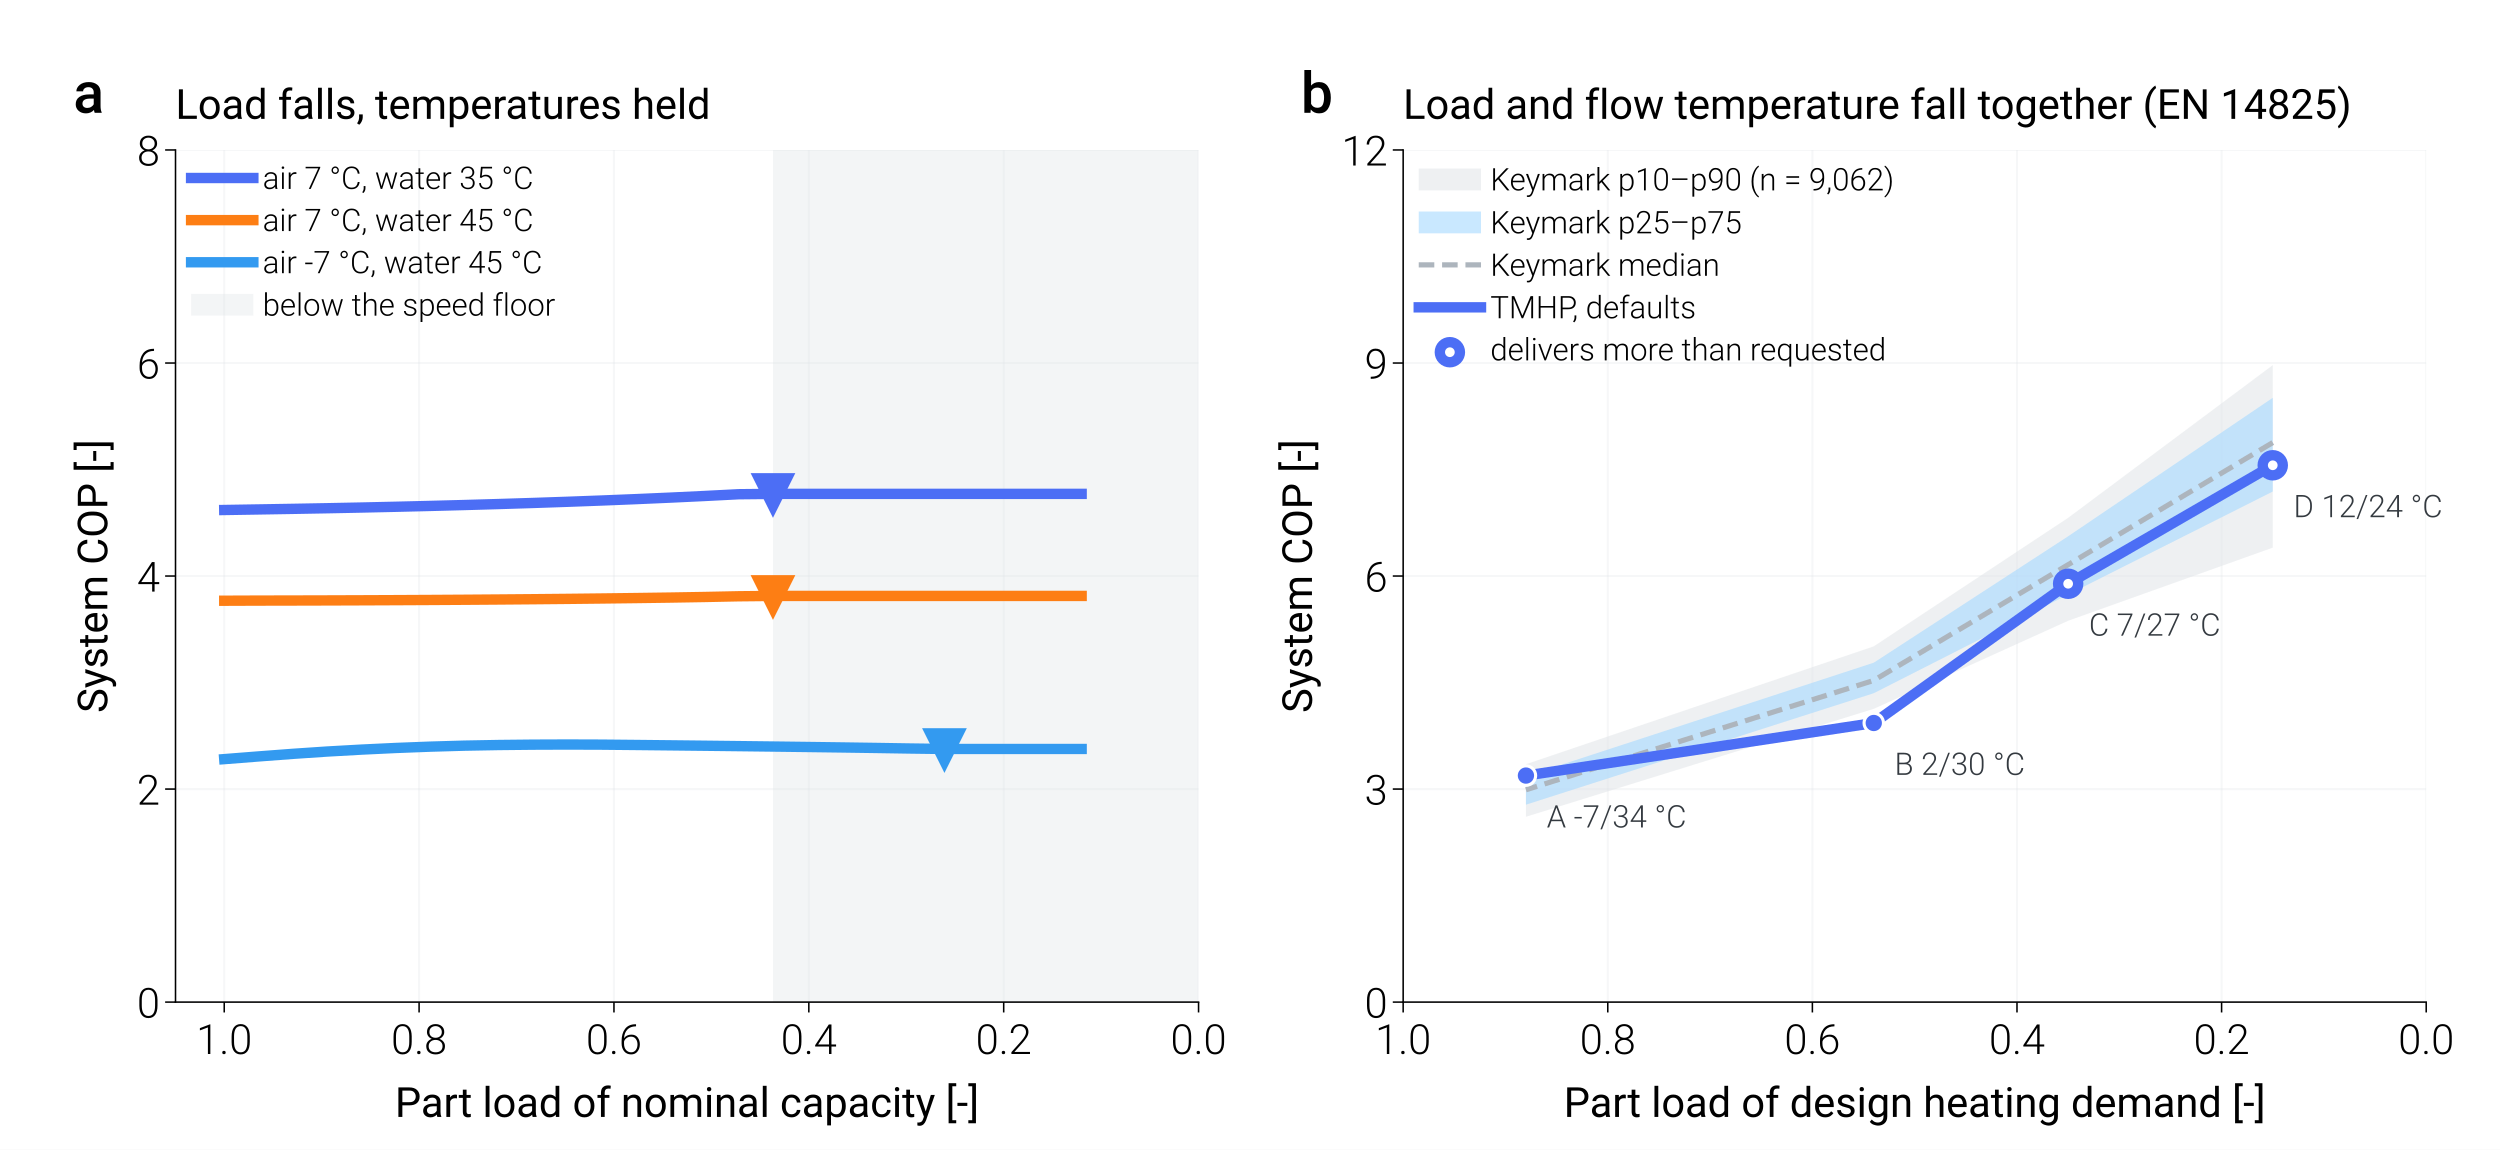
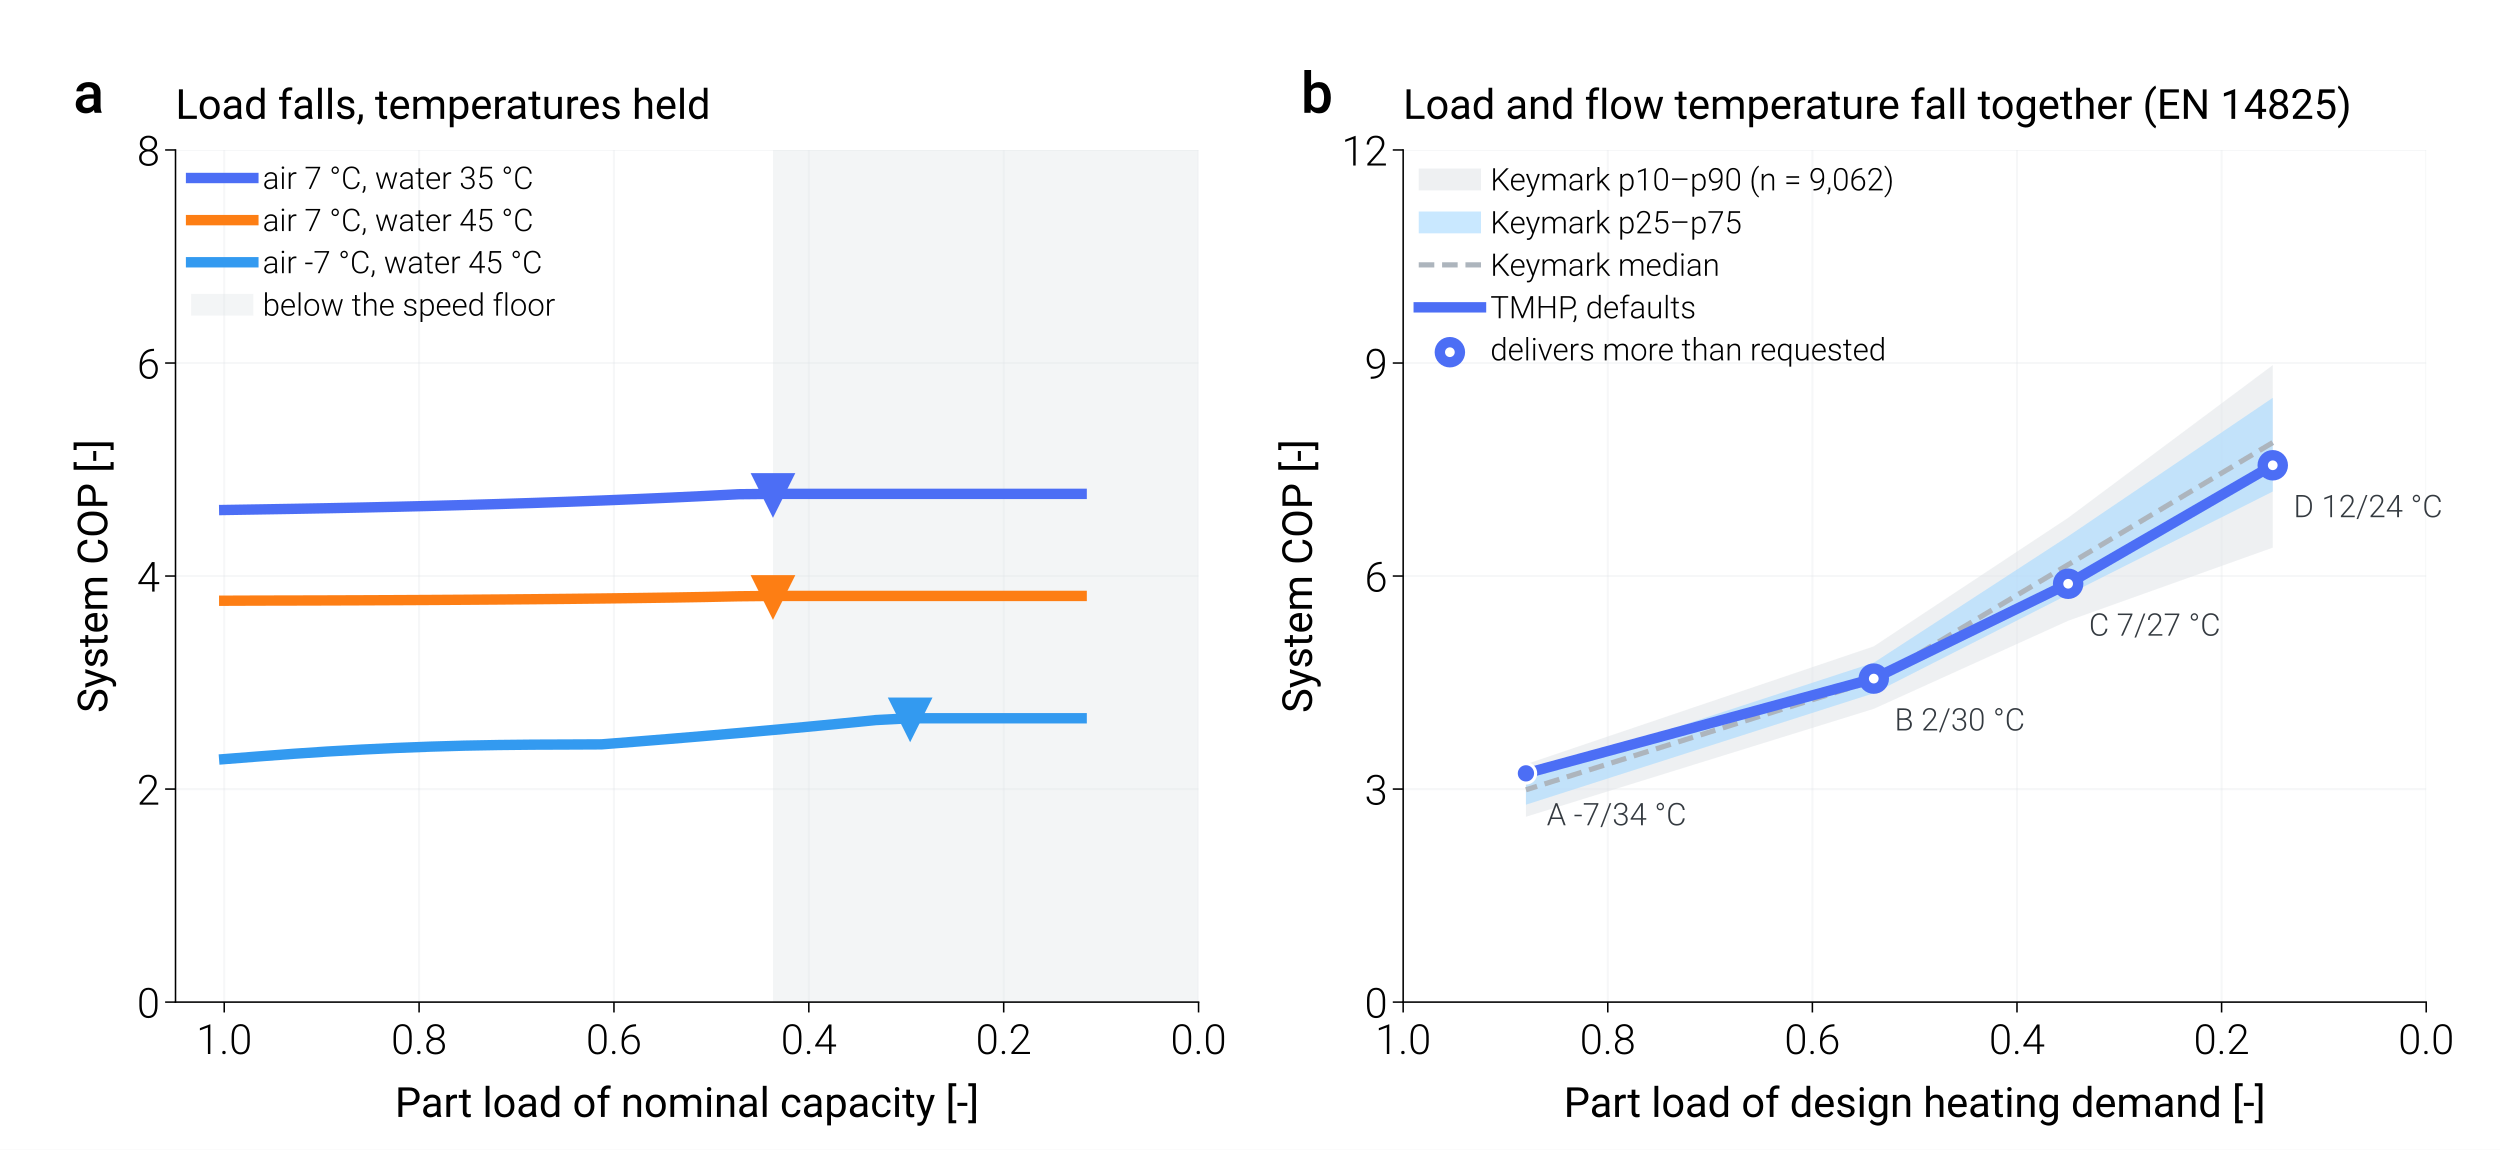
<svg xmlns="http://www.w3.org/2000/svg" xmlns:xlink="http://www.w3.org/1999/xlink" width="481.68pt" height="221.52pt" viewBox="0 0 481.68 221.52" version="1.1">
  <defs>
    <style type="text/css">*{stroke-linejoin: round; stroke-linecap: butt}</style>
  </defs>
  <g id="figure_1">
    <g id="patch_1">
      <path d="M 0 221.52  L 481.68 221.52  L 481.68 0  L 0 0  z " style="fill: #ffffff" />
    </g>
    <g id="axes_1">
      <g id="patch_2">
        <path d="M 33.816 193.077  L 230.928 193.077  L 230.928 28.897  L 33.816 28.897  z " style="fill: #ffffff" />
      </g>
      <g id="matplotlib.axis_1">
        <g id="xtick_1">
          <g id="line2d_1">
            <path d="M 230.928 193.077  L 230.928 28.897  " clip-path="url(#p6efd6287a5)" style="fill: none; stroke: #dee2e6; stroke-opacity: 0.25; stroke-width: 0.4; stroke-linecap: square" />
          </g>
          <g id="line2d_2">
            <defs>
              <path id="m4b486a58f8" d="M 0 0  L 0 2  " style="stroke: #000000; stroke-width: 0.3" />
            </defs>
            <g>
              <use xlink:href="#m4b486a58f8" x="230.928" y="193.077" style="stroke: #000000; stroke-width: 0.3" />
            </g>
          </g>
          <g id="text_1">
            <text style="font-weight: 300; font-size: 8px; font-family: 'Roboto', 'Lato', 'Inter', 'Open Sans', 'Arial', 'Helvetica', 'Paperlogy', 'Noto Sans CJK KR', 'Pretendard', 'Gothic A1', 'Freesentation', 'AppleGothic', 'Malgun Gothic', sans-serif; text-anchor: middle" x="230.928" y="203.077" transform="rotate(-0 230.9278 203.0771)">0.0</text>
          </g>
        </g>
        <g id="xtick_2">
          <g id="line2d_3">
            <path d="M 193.383 193.077  L 193.383 28.897  " clip-path="url(#p6efd6287a5)" style="fill: none; stroke: #dee2e6; stroke-opacity: 0.25; stroke-width: 0.4; stroke-linecap: square" />
          </g>
          <g id="line2d_4">
            <g>
              <use xlink:href="#m4b486a58f8" x="193.383" y="193.077" style="stroke: #000000; stroke-width: 0.3" />
            </g>
          </g>
          <g id="text_2">
            <text style="font-weight: 300; font-size: 8px; font-family: 'Roboto', 'Lato', 'Inter', 'Open Sans', 'Arial', 'Helvetica', 'Paperlogy', 'Noto Sans CJK KR', 'Pretendard', 'Gothic A1', 'Freesentation', 'AppleGothic', 'Malgun Gothic', sans-serif; text-anchor: middle" x="193.383" y="203.077" transform="rotate(-0 193.3828 203.0771)">0.2</text>
          </g>
        </g>
        <g id="xtick_3">
          <g id="line2d_5">
            <path d="M 155.838 193.077  L 155.838 28.897  " clip-path="url(#p6efd6287a5)" style="fill: none; stroke: #dee2e6; stroke-opacity: 0.25; stroke-width: 0.4; stroke-linecap: square" />
          </g>
          <g id="line2d_6">
            <g>
              <use xlink:href="#m4b486a58f8" x="155.838" y="193.077" style="stroke: #000000; stroke-width: 0.3" />
            </g>
          </g>
          <g id="text_3">
            <text style="font-weight: 300; font-size: 8px; font-family: 'Roboto', 'Lato', 'Inter', 'Open Sans', 'Arial', 'Helvetica', 'Paperlogy', 'Noto Sans CJK KR', 'Pretendard', 'Gothic A1', 'Freesentation', 'AppleGothic', 'Malgun Gothic', sans-serif; text-anchor: middle" x="155.838" y="203.077" transform="rotate(-0 155.8377 203.0771)">0.4</text>
          </g>
        </g>
        <g id="xtick_4">
          <g id="line2d_7">
            <path d="M 118.293 193.077  L 118.293 28.897  " clip-path="url(#p6efd6287a5)" style="fill: none; stroke: #dee2e6; stroke-opacity: 0.25; stroke-width: 0.4; stroke-linecap: square" />
          </g>
          <g id="line2d_8">
            <g>
              <use xlink:href="#m4b486a58f8" x="118.293" y="193.077" style="stroke: #000000; stroke-width: 0.3" />
            </g>
          </g>
          <g id="text_4">
            <text style="font-weight: 300; font-size: 8px; font-family: 'Roboto', 'Lato', 'Inter', 'Open Sans', 'Arial', 'Helvetica', 'Paperlogy', 'Noto Sans CJK KR', 'Pretendard', 'Gothic A1', 'Freesentation', 'AppleGothic', 'Malgun Gothic', sans-serif; text-anchor: middle" x="118.293" y="203.077" transform="rotate(-0 118.2926 203.0771)">0.6</text>
          </g>
        </g>
        <g id="xtick_5">
          <g id="line2d_9">
            <path d="M 80.747 193.077  L 80.747 28.897  " clip-path="url(#p6efd6287a5)" style="fill: none; stroke: #dee2e6; stroke-opacity: 0.25; stroke-width: 0.4; stroke-linecap: square" />
          </g>
          <g id="line2d_10">
            <g>
              <use xlink:href="#m4b486a58f8" x="80.747" y="193.077" style="stroke: #000000; stroke-width: 0.3" />
            </g>
          </g>
          <g id="text_5">
            <text style="font-weight: 300; font-size: 8px; font-family: 'Roboto', 'Lato', 'Inter', 'Open Sans', 'Arial', 'Helvetica', 'Paperlogy', 'Noto Sans CJK KR', 'Pretendard', 'Gothic A1', 'Freesentation', 'AppleGothic', 'Malgun Gothic', sans-serif; text-anchor: middle" x="80.747" y="203.077" transform="rotate(-0 80.74747 203.0771)">0.8</text>
          </g>
        </g>
        <g id="xtick_6">
          <g id="line2d_11">
            <path d="M 43.202 193.077  L 43.202 28.897  " clip-path="url(#p6efd6287a5)" style="fill: none; stroke: #dee2e6; stroke-opacity: 0.25; stroke-width: 0.4; stroke-linecap: square" />
          </g>
          <g id="line2d_12">
            <g>
              <use xlink:href="#m4b486a58f8" x="43.202" y="193.077" style="stroke: #000000; stroke-width: 0.3" />
            </g>
          </g>
          <g id="text_6">
            <text style="font-weight: 300; font-size: 8px; font-family: 'Roboto', 'Lato', 'Inter', 'Open Sans', 'Arial', 'Helvetica', 'Paperlogy', 'Noto Sans CJK KR', 'Pretendard', 'Gothic A1', 'Freesentation', 'AppleGothic', 'Malgun Gothic', sans-serif; text-anchor: middle" x="43.202" y="203.077" transform="rotate(-0 43.20237 203.0771)">1.0</text>
          </g>
        </g>
        <g id="text_7">
          <text style="font-size: 8px; font-family: 'Roboto', 'Lato', 'Inter', 'Open Sans', 'Arial', 'Helvetica', 'Paperlogy', 'Noto Sans CJK KR', 'Pretendard', 'Gothic A1', 'Freesentation', 'AppleGothic', 'Malgun Gothic', sans-serif; text-anchor: middle" x="132.372" y="215.202" transform="rotate(-0 132.372 215.2021)">Part load of nominal capacity [-]</text>
        </g>
      </g>
      <g id="matplotlib.axis_2">
        <g id="ytick_1">
          <g id="line2d_13">
            <path d="M 33.816 193.077  L 230.928 193.077  " clip-path="url(#p6efd6287a5)" style="fill: none; stroke: #dee2e6; stroke-opacity: 0.25; stroke-width: 0.4; stroke-linecap: square" />
          </g>
          <g id="line2d_14">
            <defs>
              <path id="m2fd442cf18" d="M 0 0  L -2 0  " style="stroke: #000000; stroke-width: 0.3" />
            </defs>
            <g>
              <use xlink:href="#m2fd442cf18" x="33.816" y="193.077" style="stroke: #000000; stroke-width: 0.3" />
            </g>
          </g>
          <g id="text_8">
            <text style="font-weight: 300; font-size: 8px; font-family: 'Roboto', 'Lato', 'Inter', 'Open Sans', 'Arial', 'Helvetica', 'Paperlogy', 'Noto Sans CJK KR', 'Pretendard', 'Gothic A1', 'Freesentation', 'AppleGothic', 'Malgun Gothic', sans-serif; text-anchor: end" x="30.816" y="196.077" transform="rotate(-0 30.8161 196.0771)">0</text>
          </g>
        </g>
        <g id="ytick_2">
          <g id="line2d_15">
            <path d="M 33.816 152.032  L 230.928 152.032  " clip-path="url(#p6efd6287a5)" style="fill: none; stroke: #dee2e6; stroke-opacity: 0.25; stroke-width: 0.4; stroke-linecap: square" />
          </g>
          <g id="line2d_16">
            <g>
              <use xlink:href="#m2fd442cf18" x="33.816" y="152.032" style="stroke: #000000; stroke-width: 0.3" />
            </g>
          </g>
          <g id="text_9">
            <text style="font-weight: 300; font-size: 8px; font-family: 'Roboto', 'Lato', 'Inter', 'Open Sans', 'Arial', 'Helvetica', 'Paperlogy', 'Noto Sans CJK KR', 'Pretendard', 'Gothic A1', 'Freesentation', 'AppleGothic', 'Malgun Gothic', sans-serif; text-anchor: end" x="30.816" y="155.032" transform="rotate(-0 30.8161 155.032)">2</text>
          </g>
        </g>
        <g id="ytick_3">
          <g id="line2d_17">
            <path d="M 33.816 110.987  L 230.928 110.987  " clip-path="url(#p6efd6287a5)" style="fill: none; stroke: #dee2e6; stroke-opacity: 0.25; stroke-width: 0.4; stroke-linecap: square" />
          </g>
          <g id="line2d_18">
            <g>
              <use xlink:href="#m2fd442cf18" x="33.816" y="110.987" style="stroke: #000000; stroke-width: 0.3" />
            </g>
          </g>
          <g id="text_10">
            <text style="font-weight: 300; font-size: 8px; font-family: 'Roboto', 'Lato', 'Inter', 'Open Sans', 'Arial', 'Helvetica', 'Paperlogy', 'Noto Sans CJK KR', 'Pretendard', 'Gothic A1', 'Freesentation', 'AppleGothic', 'Malgun Gothic', sans-serif; text-anchor: end" x="30.816" y="113.987" transform="rotate(-0 30.8161 113.9869)">4</text>
          </g>
        </g>
        <g id="ytick_4">
          <g id="line2d_19">
            <path d="M 33.816 69.942  L 230.928 69.942  " clip-path="url(#p6efd6287a5)" style="fill: none; stroke: #dee2e6; stroke-opacity: 0.25; stroke-width: 0.4; stroke-linecap: square" />
          </g>
          <g id="line2d_20">
            <g>
              <use xlink:href="#m2fd442cf18" x="33.816" y="69.942" style="stroke: #000000; stroke-width: 0.3" />
            </g>
          </g>
          <g id="text_11">
            <text style="font-weight: 300; font-size: 8px; font-family: 'Roboto', 'Lato', 'Inter', 'Open Sans', 'Arial', 'Helvetica', 'Paperlogy', 'Noto Sans CJK KR', 'Pretendard', 'Gothic A1', 'Freesentation', 'AppleGothic', 'Malgun Gothic', sans-serif; text-anchor: end" x="30.816" y="72.942" transform="rotate(-0 30.8161 72.94173)">6</text>
          </g>
        </g>
        <g id="ytick_5">
          <g id="line2d_21">
            <path d="M 33.816 28.897  L 230.928 28.897  " clip-path="url(#p6efd6287a5)" style="fill: none; stroke: #dee2e6; stroke-opacity: 0.25; stroke-width: 0.4; stroke-linecap: square" />
          </g>
          <g id="line2d_22">
            <g>
              <use xlink:href="#m2fd442cf18" x="33.816" y="28.897" style="stroke: #000000; stroke-width: 0.3" />
            </g>
          </g>
          <g id="text_12">
            <text style="font-weight: 300; font-size: 8px; font-family: 'Roboto', 'Lato', 'Inter', 'Open Sans', 'Arial', 'Helvetica', 'Paperlogy', 'Noto Sans CJK KR', 'Pretendard', 'Gothic A1', 'Freesentation', 'AppleGothic', 'Malgun Gothic', sans-serif; text-anchor: end" x="30.816" y="31.897" transform="rotate(-0 30.8161 31.89661)">8</text>
          </g>
        </g>
        <g id="text_13">
          <text style="font-size: 8px; font-family: 'Roboto', 'Lato', 'Inter', 'Open Sans', 'Arial', 'Helvetica', 'Paperlogy', 'Noto Sans CJK KR', 'Pretendard', 'Gothic A1', 'Freesentation', 'AppleGothic', 'Malgun Gothic', sans-serif; text-anchor: middle" x="20.675" y="110.987" transform="rotate(-90 20.67485 110.9869)">System COP [-]</text>
        </g>
      </g>
      <g id="patch_3">
        <path d="M 230.928 193.077  L 148.929 193.077  L 148.929 28.897  L 230.928 28.897  z " clip-path="url(#p6efd6287a5)" style="fill: #dee2e6; opacity: 0.35" />
      </g>
      <g id="line2d_23">
        <path d="M 208.401 95.155  L 201.793 95.155  L 195.185 95.155  L 188.577 95.155  L 181.969 95.155  L 175.361 95.155  L 168.753 95.155  L 162.145 95.155  L 155.537 95.155  L 148.929 95.155  L 142.321 95.224  L 135.713 95.565  L 129.106 95.879  L 122.498 96.169  L 115.89 96.435  L 109.282 96.681  L 102.674 96.907  L 96.066 97.114  L 89.458 97.305  L 82.85 97.48  L 76.242 97.641  L 69.634 97.788  L 63.026 97.922  L 56.418 98.043  L 49.81 98.154  L 43.202 98.263  " clip-path="url(#p6efd6287a5)" style="fill: none; stroke: #4c6ef5; stroke-width: 2; stroke-linecap: square" />
      </g>
      <g id="line2d_24">
        <path d="M 208.401 114.817  L 201.793 114.817  L 195.185 114.817  L 188.577 114.817  L 181.969 114.817  L 175.361 114.817  L 168.753 114.817  L 162.145 114.817  L 155.537 114.817  L 148.929 114.817  L 142.321 114.886  L 135.713 115.024  L 129.106 115.136  L 122.498 115.23  L 115.89 115.313  L 109.282 115.387  L 102.674 115.451  L 96.066 115.507  L 89.458 115.556  L 82.85 115.597  L 76.242 115.632  L 69.634 115.661  L 63.026 115.685  L 56.418 115.703  L 49.81 115.717  L 43.202 115.743  " clip-path="url(#p6efd6287a5)" style="fill: none; stroke: #fd7e14; stroke-width: 2; stroke-linecap: square" />
      </g>
      <g id="line2d_25">
-         <path d="M 208.401 144.305  L 201.793 144.305  L 195.185 144.305  L 188.577 144.305  L 181.969 144.305  L 175.361 144.216  L 168.753 144.108  L 162.145 144.011  L 155.537 143.922  L 148.929 143.838  L 142.321 143.758  L 135.713 143.681  L 129.106 143.607  L 122.498 143.536  L 115.89 143.471  L 109.282 143.448  L 102.674 143.474  L 96.066 143.544  L 89.458 143.667  L 82.85 143.859  L 76.242 144.113  L 69.634 144.428  L 63.026 144.799  L 56.418 145.244  L 49.81 145.743  L 43.202 146.262  " clip-path="url(#p6efd6287a5)" style="fill: none; stroke: #339af0; stroke-width: 2; stroke-linecap: square" />
+         <path d="M 208.401 138.391  L 201.793 138.391  L 195.185 138.391  L 188.577 138.391  L 181.969 138.391  L 175.361 138.391  L 168.753 138.737  L 162.145 139.399  L 155.537 140.034  L 148.929 140.645  L 142.321 141.235  L 135.713 141.805  L 129.106 142.358  L 122.498 142.894  L 115.89 143.416  L 109.282 143.448  L 102.674 143.474  L 96.066 143.544  L 89.458 143.667  L 82.85 143.859  L 76.242 144.113  L 69.634 144.428  L 63.026 144.799  L 56.418 145.244  L 49.81 145.743  L 43.202 146.262  " clip-path="url(#p6efd6287a5)" style="fill: none; stroke: #339af0; stroke-width: 2; stroke-linecap: square" />
      </g>
      <g id="patch_4">
        <path d="M 33.816 193.077  L 33.816 28.897  " style="fill: none; stroke: #000000; stroke-width: 0.3; stroke-linejoin: miter; stroke-linecap: square" />
      </g>
      <g id="patch_5">
        <path d="M 33.816 193.077  L 230.928 193.077  " style="fill: none; stroke: #000000; stroke-width: 0.3; stroke-linejoin: miter; stroke-linecap: square" />
      </g>
      <g id="text_14">
        <text style="font-weight: 500; font-size: 11px; font-family: 'Roboto', 'Lato', 'Inter', 'Open Sans', 'Arial', 'Helvetica', 'Paperlogy', 'Noto Sans CJK KR', 'Pretendard', 'Gothic A1', 'Freesentation', 'AppleGothic', 'Malgun Gothic', sans-serif; text-anchor: start" x="14.105" y="21.737" transform="rotate(-0 14.10492 21.73682)">a</text>
      </g>
      <g id="text_15">
        <text style="font-size: 8px; font-family: 'Roboto', 'Lato', 'Inter', 'Open Sans', 'Arial', 'Helvetica', 'Paperlogy', 'Noto Sans CJK KR', 'Pretendard', 'Gothic A1', 'Freesentation', 'AppleGothic', 'Malgun Gothic', sans-serif; text-anchor: start" x="33.816" y="22.897" transform="rotate(-0 33.8161 22.89661)">Load falls, temperatures held</text>
      </g>
      <g id="line2d_26">
        <path d="M 148.929 95.155  " clip-path="url(#p6efd6287a5)" style="fill: none; stroke: #4c6ef5; stroke-linecap: square" />
        <defs>
          <path id="m7ff3d1d717" d="M -0 3.5  L 3.5 -3.5  L -3.5 -3.5  z " style="stroke: #4c6ef5; stroke-linejoin: miter" />
        </defs>
        <g clip-path="url(#p6efd6287a5)">
          <use xlink:href="#m7ff3d1d717" x="148.929" y="95.155" style="fill: #4c6ef5; stroke: #4c6ef5; stroke-linejoin: miter" />
        </g>
      </g>
      <g id="line2d_27">
        <path d="M 148.929 114.817  " clip-path="url(#p6efd6287a5)" style="fill: none; stroke: #fd7e14; stroke-linecap: square" />
        <defs>
          <path id="m2814a936b6" d="M -0 3.5  L 3.5 -3.5  L -3.5 -3.5  z " style="stroke: #fd7e14; stroke-linejoin: miter" />
        </defs>
        <g clip-path="url(#p6efd6287a5)">
          <use xlink:href="#m2814a936b6" x="148.929" y="114.817" style="fill: #fd7e14; stroke: #fd7e14; stroke-linejoin: miter" />
        </g>
      </g>
      <g id="line2d_28">
-         <path d="M 181.969 144.305  " clip-path="url(#p6efd6287a5)" style="fill: none; stroke: #339af0; stroke-linecap: square" />
+         <path d="M 175.361 138.391  " clip-path="url(#p6efd6287a5)" style="fill: none; stroke: #339af0; stroke-linecap: square" />
        <defs>
          <path id="m26b2a8db7c" d="M -0 3.5  L 3.5 -3.5  L -3.5 -3.5  z " style="stroke: #339af0; stroke-linejoin: miter" />
        </defs>
        <g clip-path="url(#p6efd6287a5)">
-           <use xlink:href="#m26b2a8db7c" x="181.969" y="144.305" style="fill: #339af0; stroke: #339af0; stroke-linejoin: miter" />
+           <use xlink:href="#m26b2a8db7c" x="175.361" y="138.391" style="fill: #339af0; stroke: #339af0; stroke-linejoin: miter" />
        </g>
      </g>
      <g id="legend_1">
        <g id="line2d_29">
          <path d="M 36.816 34.297  L 42.816 34.297  L 48.816 34.297  " style="fill: none; stroke: #4c6ef5; stroke-width: 2; stroke-linecap: square" />
        </g>
        <g id="text_16">
          <text style="font-weight: 300; font-size: 6px; font-family: 'Roboto', 'Lato', 'Inter', 'Open Sans', 'Arial', 'Helvetica', 'Paperlogy', 'Noto Sans CJK KR', 'Pretendard', 'Gothic A1', 'Freesentation', 'AppleGothic', 'Malgun Gothic', sans-serif; text-anchor: start" x="50.616" y="36.397" transform="rotate(-0 50.6161 36.39661)">air 7 °C, water 35 °C</text>
        </g>
        <g id="line2d_30">
          <path d="M 36.816 42.415  L 42.816 42.415  L 48.816 42.415  " style="fill: none; stroke: #fd7e14; stroke-width: 2; stroke-linecap: square" />
        </g>
        <g id="text_17">
          <text style="font-weight: 300; font-size: 6px; font-family: 'Roboto', 'Lato', 'Inter', 'Open Sans', 'Arial', 'Helvetica', 'Paperlogy', 'Noto Sans CJK KR', 'Pretendard', 'Gothic A1', 'Freesentation', 'AppleGothic', 'Malgun Gothic', sans-serif; text-anchor: start" x="50.616" y="44.515" transform="rotate(-0 50.6161 44.51536)">air 7 °C, water 45 °C</text>
        </g>
        <g id="line2d_31">
          <path d="M 36.816 50.534  L 42.816 50.534  L 48.816 50.534  " style="fill: none; stroke: #339af0; stroke-width: 2; stroke-linecap: square" />
        </g>
        <g id="text_18">
          <text style="font-weight: 300; font-size: 6px; font-family: 'Roboto', 'Lato', 'Inter', 'Open Sans', 'Arial', 'Helvetica', 'Paperlogy', 'Noto Sans CJK KR', 'Pretendard', 'Gothic A1', 'Freesentation', 'AppleGothic', 'Malgun Gothic', sans-serif; text-anchor: start" x="50.616" y="52.634" transform="rotate(-0 50.6161 52.63411)">air -7 °C, water 45 °C</text>
        </g>
        <g id="patch_6">
          <path d="M 36.816 60.815  L 48.816 60.815  L 48.816 56.615  L 36.816 56.615  z " style="fill: #dee2e6; opacity: 0.35" />
        </g>
        <g id="text_19">
          <text style="font-weight: 300; font-size: 6px; font-family: 'Roboto', 'Lato', 'Inter', 'Open Sans', 'Arial', 'Helvetica', 'Paperlogy', 'Noto Sans CJK KR', 'Pretendard', 'Gothic A1', 'Freesentation', 'AppleGothic', 'Malgun Gothic', sans-serif; text-anchor: start" x="50.616" y="60.815" transform="rotate(-0 50.6161 60.81473)">below the speed floor</text>
        </g>
      </g>
    </g>
    <g id="axes_2">
      <g id="patch_7">
        <path d="M 270.35 193.077  L 467.462 193.077  L 467.462 28.897  L 270.35 28.897  z " style="fill: #ffffff" />
      </g>
      <g id="matplotlib.axis_3">
        <g id="xtick_7">
          <g id="line2d_32">
            <path d="M 467.462 193.077  L 467.462 28.897  " clip-path="url(#p704dd43e33)" style="fill: none; stroke: #dee2e6; stroke-opacity: 0.25; stroke-width: 0.4; stroke-linecap: square" />
          </g>
          <g id="line2d_33">
            <g>
              <use xlink:href="#m4b486a58f8" x="467.462" y="193.077" style="stroke: #000000; stroke-width: 0.3" />
            </g>
          </g>
          <g id="text_20">
            <text style="font-weight: 300; font-size: 8px; font-family: 'Roboto', 'Lato', 'Inter', 'Open Sans', 'Arial', 'Helvetica', 'Paperlogy', 'Noto Sans CJK KR', 'Pretendard', 'Gothic A1', 'Freesentation', 'AppleGothic', 'Malgun Gothic', sans-serif; text-anchor: middle" x="467.462" y="203.077" transform="rotate(-0 467.4619 203.0771)">0.0</text>
          </g>
        </g>
        <g id="xtick_8">
          <g id="line2d_34">
            <path d="M 428.04 193.077  L 428.04 28.897  " clip-path="url(#p704dd43e33)" style="fill: none; stroke: #dee2e6; stroke-opacity: 0.25; stroke-width: 0.4; stroke-linecap: square" />
          </g>
          <g id="line2d_35">
            <g>
              <use xlink:href="#m4b486a58f8" x="428.04" y="193.077" style="stroke: #000000; stroke-width: 0.3" />
            </g>
          </g>
          <g id="text_21">
            <text style="font-weight: 300; font-size: 8px; font-family: 'Roboto', 'Lato', 'Inter', 'Open Sans', 'Arial', 'Helvetica', 'Paperlogy', 'Noto Sans CJK KR', 'Pretendard', 'Gothic A1', 'Freesentation', 'AppleGothic', 'Malgun Gothic', sans-serif; text-anchor: middle" x="428.04" y="203.077" transform="rotate(-0 428.0396 203.0771)">0.2</text>
          </g>
        </g>
        <g id="xtick_9">
          <g id="line2d_36">
            <path d="M 388.617 193.077  L 388.617 28.897  " clip-path="url(#p704dd43e33)" style="fill: none; stroke: #dee2e6; stroke-opacity: 0.25; stroke-width: 0.4; stroke-linecap: square" />
          </g>
          <g id="line2d_37">
            <g>
              <use xlink:href="#m4b486a58f8" x="388.617" y="193.077" style="stroke: #000000; stroke-width: 0.3" />
            </g>
          </g>
          <g id="text_22">
            <text style="font-weight: 300; font-size: 8px; font-family: 'Roboto', 'Lato', 'Inter', 'Open Sans', 'Arial', 'Helvetica', 'Paperlogy', 'Noto Sans CJK KR', 'Pretendard', 'Gothic A1', 'Freesentation', 'AppleGothic', 'Malgun Gothic', sans-serif; text-anchor: middle" x="388.617" y="203.077" transform="rotate(-0 388.6172 203.0771)">0.4</text>
          </g>
        </g>
        <g id="xtick_10">
          <g id="line2d_38">
            <path d="M 349.195 193.077  L 349.195 28.897  " clip-path="url(#p704dd43e33)" style="fill: none; stroke: #dee2e6; stroke-opacity: 0.25; stroke-width: 0.4; stroke-linecap: square" />
          </g>
          <g id="line2d_39">
            <g>
              <use xlink:href="#m4b486a58f8" x="349.195" y="193.077" style="stroke: #000000; stroke-width: 0.3" />
            </g>
          </g>
          <g id="text_23">
            <text style="font-weight: 300; font-size: 8px; font-family: 'Roboto', 'Lato', 'Inter', 'Open Sans', 'Arial', 'Helvetica', 'Paperlogy', 'Noto Sans CJK KR', 'Pretendard', 'Gothic A1', 'Freesentation', 'AppleGothic', 'Malgun Gothic', sans-serif; text-anchor: middle" x="349.195" y="203.077" transform="rotate(-0 349.1949 203.0771)">0.6</text>
          </g>
        </g>
        <g id="xtick_11">
          <g id="line2d_40">
            <path d="M 309.773 193.077  L 309.773 28.897  " clip-path="url(#p704dd43e33)" style="fill: none; stroke: #dee2e6; stroke-opacity: 0.25; stroke-width: 0.4; stroke-linecap: square" />
          </g>
          <g id="line2d_41">
            <g>
              <use xlink:href="#m4b486a58f8" x="309.773" y="193.077" style="stroke: #000000; stroke-width: 0.3" />
            </g>
          </g>
          <g id="text_24">
            <text style="font-weight: 300; font-size: 8px; font-family: 'Roboto', 'Lato', 'Inter', 'Open Sans', 'Arial', 'Helvetica', 'Paperlogy', 'Noto Sans CJK KR', 'Pretendard', 'Gothic A1', 'Freesentation', 'AppleGothic', 'Malgun Gothic', sans-serif; text-anchor: middle" x="309.773" y="203.077" transform="rotate(-0 309.7725 203.0771)">0.8</text>
          </g>
        </g>
        <g id="xtick_12">
          <g id="line2d_42">
            <path d="M 270.35 193.077  L 270.35 28.897  " clip-path="url(#p704dd43e33)" style="fill: none; stroke: #dee2e6; stroke-opacity: 0.25; stroke-width: 0.4; stroke-linecap: square" />
          </g>
          <g id="line2d_43">
            <g>
              <use xlink:href="#m4b486a58f8" x="270.35" y="193.077" style="stroke: #000000; stroke-width: 0.3" />
            </g>
          </g>
          <g id="text_25">
            <text style="font-weight: 300; font-size: 8px; font-family: 'Roboto', 'Lato', 'Inter', 'Open Sans', 'Arial', 'Helvetica', 'Paperlogy', 'Noto Sans CJK KR', 'Pretendard', 'Gothic A1', 'Freesentation', 'AppleGothic', 'Malgun Gothic', sans-serif; text-anchor: middle" x="270.35" y="203.077" transform="rotate(-0 270.3502 203.0771)">1.0</text>
          </g>
        </g>
        <g id="text_26">
          <text style="font-size: 8px; font-family: 'Roboto', 'Lato', 'Inter', 'Open Sans', 'Arial', 'Helvetica', 'Paperlogy', 'Noto Sans CJK KR', 'Pretendard', 'Gothic A1', 'Freesentation', 'AppleGothic', 'Malgun Gothic', sans-serif; text-anchor: middle" x="368.906" y="215.202" transform="rotate(-0 368.9061 215.2021)">Part load of design heating demand [-]</text>
        </g>
      </g>
      <g id="matplotlib.axis_4">
        <g id="ytick_6">
          <g id="line2d_44">
            <path d="M 270.35 193.077  L 467.462 193.077  " clip-path="url(#p704dd43e33)" style="fill: none; stroke: #dee2e6; stroke-opacity: 0.25; stroke-width: 0.4; stroke-linecap: square" />
          </g>
          <g id="line2d_45">
            <g>
              <use xlink:href="#m2fd442cf18" x="270.35" y="193.077" style="stroke: #000000; stroke-width: 0.3" />
            </g>
          </g>
          <g id="text_27">
            <text style="font-weight: 300; font-size: 8px; font-family: 'Roboto', 'Lato', 'Inter', 'Open Sans', 'Arial', 'Helvetica', 'Paperlogy', 'Noto Sans CJK KR', 'Pretendard', 'Gothic A1', 'Freesentation', 'AppleGothic', 'Malgun Gothic', sans-serif; text-anchor: end" x="267.35" y="196.077" transform="rotate(-0 267.3502 196.0771)">0</text>
          </g>
        </g>
        <g id="ytick_7">
          <g id="line2d_46">
            <path d="M 270.35 152.032  L 467.462 152.032  " clip-path="url(#p704dd43e33)" style="fill: none; stroke: #dee2e6; stroke-opacity: 0.25; stroke-width: 0.4; stroke-linecap: square" />
          </g>
          <g id="line2d_47">
            <g>
              <use xlink:href="#m2fd442cf18" x="270.35" y="152.032" style="stroke: #000000; stroke-width: 0.3" />
            </g>
          </g>
          <g id="text_28">
            <text style="font-weight: 300; font-size: 8px; font-family: 'Roboto', 'Lato', 'Inter', 'Open Sans', 'Arial', 'Helvetica', 'Paperlogy', 'Noto Sans CJK KR', 'Pretendard', 'Gothic A1', 'Freesentation', 'AppleGothic', 'Malgun Gothic', sans-serif; text-anchor: end" x="267.35" y="155.032" transform="rotate(-0 267.3502 155.032)">3</text>
          </g>
        </g>
        <g id="ytick_8">
          <g id="line2d_48">
            <path d="M 270.35 110.987  L 467.462 110.987  " clip-path="url(#p704dd43e33)" style="fill: none; stroke: #dee2e6; stroke-opacity: 0.25; stroke-width: 0.4; stroke-linecap: square" />
          </g>
          <g id="line2d_49">
            <g>
              <use xlink:href="#m2fd442cf18" x="270.35" y="110.987" style="stroke: #000000; stroke-width: 0.3" />
            </g>
          </g>
          <g id="text_29">
            <text style="font-weight: 300; font-size: 8px; font-family: 'Roboto', 'Lato', 'Inter', 'Open Sans', 'Arial', 'Helvetica', 'Paperlogy', 'Noto Sans CJK KR', 'Pretendard', 'Gothic A1', 'Freesentation', 'AppleGothic', 'Malgun Gothic', sans-serif; text-anchor: end" x="267.35" y="113.987" transform="rotate(-0 267.3502 113.9869)">6</text>
          </g>
        </g>
        <g id="ytick_9">
          <g id="line2d_50">
            <path d="M 270.35 69.942  L 467.462 69.942  " clip-path="url(#p704dd43e33)" style="fill: none; stroke: #dee2e6; stroke-opacity: 0.25; stroke-width: 0.4; stroke-linecap: square" />
          </g>
          <g id="line2d_51">
            <g>
              <use xlink:href="#m2fd442cf18" x="270.35" y="69.942" style="stroke: #000000; stroke-width: 0.3" />
            </g>
          </g>
          <g id="text_30">
            <text style="font-weight: 300; font-size: 8px; font-family: 'Roboto', 'Lato', 'Inter', 'Open Sans', 'Arial', 'Helvetica', 'Paperlogy', 'Noto Sans CJK KR', 'Pretendard', 'Gothic A1', 'Freesentation', 'AppleGothic', 'Malgun Gothic', sans-serif; text-anchor: end" x="267.35" y="72.942" transform="rotate(-0 267.3502 72.94173)">9</text>
          </g>
        </g>
        <g id="ytick_10">
          <g id="line2d_52">
            <path d="M 270.35 28.897  L 467.462 28.897  " clip-path="url(#p704dd43e33)" style="fill: none; stroke: #dee2e6; stroke-opacity: 0.25; stroke-width: 0.4; stroke-linecap: square" />
          </g>
          <g id="line2d_53">
            <g>
              <use xlink:href="#m2fd442cf18" x="270.35" y="28.897" style="stroke: #000000; stroke-width: 0.3" />
            </g>
          </g>
          <g id="text_31">
            <text style="font-weight: 300; font-size: 8px; font-family: 'Roboto', 'Lato', 'Inter', 'Open Sans', 'Arial', 'Helvetica', 'Paperlogy', 'Noto Sans CJK KR', 'Pretendard', 'Gothic A1', 'Freesentation', 'AppleGothic', 'Malgun Gothic', sans-serif; text-anchor: end" x="267.35" y="31.897" transform="rotate(-0 267.3502 31.89661)">12</text>
          </g>
        </g>
        <g id="text_32">
          <text style="font-size: 8px; font-family: 'Roboto', 'Lato', 'Inter', 'Open Sans', 'Arial', 'Helvetica', 'Paperlogy', 'Noto Sans CJK KR', 'Pretendard', 'Gothic A1', 'Freesentation', 'AppleGothic', 'Malgun Gothic', sans-serif; text-anchor: middle" x="252.775" y="110.987" transform="rotate(-90 252.7752 110.9869)">System COP [-]</text>
        </g>
      </g>
      <g id="FillBetweenPolyCollection_1">
        <defs>
          <path id="m1c309b482c" d="M 437.895 -151.168  L 437.895 -116.006  L 398.473 -101.914  L 361.022 -84.948  L 294.004 -64.152  L 294.004 -74.277  L 294.004 -74.277  L 361.022 -96.988  L 398.473 -121.752  L 437.895 -151.168  z " />
        </defs>
        <g clip-path="url(#p704dd43e33)">
          <use xlink:href="#m1c309b482c" x="0" y="221.52" style="fill: #dee2e6; fill-opacity: 0.5" />
        </g>
      </g>
      <g id="FillBetweenPolyCollection_2">
        <defs>
          <path id="m1f73d7ea1e" d="M 437.895 -144.874  L 437.895 -126.814  L 398.473 -106.976  L 361.022 -87.958  L 294.004 -66.478  L 294.004 -71.951  L 294.004 -71.951  L 361.022 -93.841  L 398.473 -118.195  L 437.895 -144.874  z " />
        </defs>
        <g clip-path="url(#p704dd43e33)">
          <use xlink:href="#m1f73d7ea1e" x="0" y="221.52" style="fill: #a5d8ff; fill-opacity: 0.6" />
        </g>
      </g>
      <g id="line2d_54">
        <path d="M 437.895 85.265  L 398.473 108.798  L 361.022 131.099  L 294.004 152.169  " clip-path="url(#p704dd43e33)" style="fill: none; stroke-dasharray: 3,1.5; stroke-dashoffset: 0; stroke: #adb5bd" />
      </g>
      <g id="patch_8">
        <path d="M 270.35 193.077  L 270.35 28.897  " style="fill: none; stroke: #000000; stroke-width: 0.3; stroke-linejoin: miter; stroke-linecap: square" />
      </g>
      <g id="patch_9">
        <path d="M 270.35 193.077  L 467.462 193.077  " style="fill: none; stroke: #000000; stroke-width: 0.3; stroke-linejoin: miter; stroke-linecap: square" />
      </g>
      <g id="text_33">
-         <text style="font-weight: 300; font-size: 6px; font-family: 'Roboto', 'Lato', 'Inter', 'Open Sans', 'Arial', 'Helvetica', 'Paperlogy', 'Noto Sans CJK KR', 'Pretendard', 'Gothic A1', 'Freesentation', 'AppleGothic', 'Malgun Gothic', sans-serif; text-anchor: start; fill: #343a40" x="298.004" y="159.431" transform="rotate(-0 298.0036 159.4308)">A  -7/34 °C</text>
+         <text style="font-weight: 300; font-size: 6px; font-family: 'Roboto', 'Lato', 'Inter', 'Open Sans', 'Arial', 'Helvetica', 'Paperlogy', 'Noto Sans CJK KR', 'Pretendard', 'Gothic A1', 'Freesentation', 'AppleGothic', 'Malgun Gothic', sans-serif; text-anchor: start; fill: #343a40" x="298.004" y="159.005" transform="rotate(-0 298.0036 159.0053)">A  -7/34 °C</text>
      </g>
      <g id="text_34">
-         <text style="font-weight: 300; font-size: 6px; font-family: 'Roboto', 'Lato', 'Inter', 'Open Sans', 'Arial', 'Helvetica', 'Paperlogy', 'Noto Sans CJK KR', 'Pretendard', 'Gothic A1', 'Freesentation', 'AppleGothic', 'Malgun Gothic', sans-serif; text-anchor: start; fill: #343a40" x="365.022" y="149.3" transform="rotate(-0 365.0216 149.3002)">B  2/30 °C</text>
+         <text style="font-weight: 300; font-size: 6px; font-family: 'Roboto', 'Lato', 'Inter', 'Open Sans', 'Arial', 'Helvetica', 'Paperlogy', 'Noto Sans CJK KR', 'Pretendard', 'Gothic A1', 'Freesentation', 'AppleGothic', 'Malgun Gothic', sans-serif; text-anchor: start; fill: #343a40" x="365.022" y="140.748" transform="rotate(-0 365.0216 140.7481)">B  2/30 °C</text>
      </g>
      <g id="text_35">
        <text style="font-weight: 300; font-size: 6px; font-family: 'Roboto', 'Lato', 'Inter', 'Open Sans', 'Arial', 'Helvetica', 'Paperlogy', 'Noto Sans CJK KR', 'Pretendard', 'Gothic A1', 'Freesentation', 'AppleGothic', 'Malgun Gothic', sans-serif; text-anchor: start; fill: #343a40" x="402.473" y="122.474" transform="rotate(-0 402.4728 122.4744)">C  7/27 °C</text>
      </g>
      <g id="text_36">
        <text style="font-weight: 300; font-size: 6px; font-family: 'Roboto', 'Lato', 'Inter', 'Open Sans', 'Arial', 'Helvetica', 'Paperlogy', 'Noto Sans CJK KR', 'Pretendard', 'Gothic A1', 'Freesentation', 'AppleGothic', 'Malgun Gothic', sans-serif; text-anchor: start; fill: #343a40" x="441.895" y="99.645" transform="rotate(-0 441.8952 99.64453)">D  12/24 °C</text>
      </g>
      <g id="text_37">
        <text style="font-weight: 500; font-size: 11px; font-family: 'Roboto', 'Lato', 'Inter', 'Open Sans', 'Arial', 'Helvetica', 'Paperlogy', 'Noto Sans CJK KR', 'Pretendard', 'Gothic A1', 'Freesentation', 'AppleGothic', 'Malgun Gothic', sans-serif; text-anchor: start" x="250.639" y="21.737" transform="rotate(-0 250.639 21.73682)">b</text>
      </g>
      <g id="text_38">
        <text style="font-size: 8px; font-family: 'Roboto', 'Lato', 'Inter', 'Open Sans', 'Arial', 'Helvetica', 'Paperlogy', 'Noto Sans CJK KR', 'Pretendard', 'Gothic A1', 'Freesentation', 'AppleGothic', 'Malgun Gothic', sans-serif; text-anchor: start" x="270.35" y="22.897" transform="rotate(-0 270.3502 22.89661)">Load and flow temperature fall together (EN 14825)</text>
      </g>
      <g id="line2d_55">
-         <path d="M 294.004 149.431  L 361.022 139.3  L 398.473 112.474  L 437.895 89.645  " clip-path="url(#p704dd43e33)" style="fill: none; stroke: #4c6ef5; stroke-width: 2; stroke-linecap: square" />
+         <path d="M 294.004 149.005  L 361.022 130.748  L 398.473 112.474  L 437.895 89.645  " clip-path="url(#p704dd43e33)" style="fill: none; stroke: #4c6ef5; stroke-width: 2; stroke-linecap: square" />
      </g>
      <g id="legend_2">
        <g id="patch_10">
          <path d="M 273.35 36.678  L 285.35 36.678  L 285.35 32.478  L 273.35 32.478  z " style="fill: #dee2e6; fill-opacity: 0.5" />
        </g>
        <g id="text_39">
          <text style="font-weight: 300; font-size: 6px; font-family: 'Roboto', 'Lato', 'Inter', 'Open Sans', 'Arial', 'Helvetica', 'Paperlogy', 'Noto Sans CJK KR', 'Pretendard', 'Gothic A1', 'Freesentation', 'AppleGothic', 'Malgun Gothic', sans-serif; text-anchor: start" x="287.15" y="36.678" transform="rotate(-0 287.1502 36.67786)">Keymark p10–p90 (n = 9,062)</text>
        </g>
        <g id="patch_11">
          <path d="M 273.35 44.955  L 285.35 44.955  L 285.35 40.755  L 273.35 40.755  z " style="fill: #a5d8ff; fill-opacity: 0.6" />
        </g>
        <g id="text_40">
          <text style="font-weight: 300; font-size: 6px; font-family: 'Roboto', 'Lato', 'Inter', 'Open Sans', 'Arial', 'Helvetica', 'Paperlogy', 'Noto Sans CJK KR', 'Pretendard', 'Gothic A1', 'Freesentation', 'AppleGothic', 'Malgun Gothic', sans-serif; text-anchor: start" x="287.15" y="44.955" transform="rotate(-0 287.1502 44.95505)">Keymark p25–p75</text>
        </g>
        <g id="line2d_56">
          <path d="M 273.35 51.036  L 279.35 51.036  L 285.35 51.036  " style="fill: none; stroke-dasharray: 3,1.5; stroke-dashoffset: 0; stroke: #adb5bd" />
        </g>
        <g id="text_41">
          <text style="font-weight: 300; font-size: 6px; font-family: 'Roboto', 'Lato', 'Inter', 'Open Sans', 'Arial', 'Helvetica', 'Paperlogy', 'Noto Sans CJK KR', 'Pretendard', 'Gothic A1', 'Freesentation', 'AppleGothic', 'Malgun Gothic', sans-serif; text-anchor: start" x="287.15" y="53.136" transform="rotate(-0 287.1502 53.13567)">Keymark median</text>
        </g>
        <g id="line2d_57">
          <path d="M 273.35 59.216  L 279.35 59.216  L 285.35 59.216  " style="fill: none; stroke: #4c6ef5; stroke-width: 2; stroke-linecap: square" />
        </g>
        <g id="text_42">
          <text style="font-weight: 300; font-size: 6px; font-family: 'Roboto', 'Lato', 'Inter', 'Open Sans', 'Arial', 'Helvetica', 'Paperlogy', 'Noto Sans CJK KR', 'Pretendard', 'Gothic A1', 'Freesentation', 'AppleGothic', 'Malgun Gothic', sans-serif; text-anchor: start" x="287.15" y="61.316" transform="rotate(-0 287.1502 61.3163)">TMHP, defaults</text>
        </g>
        <g id="PathCollection_1">
          <defs>
            <path id="m2b6e713b31" d="M 0 1.936  C 0.514 1.936 1.006 1.732 1.369 1.369  C 1.732 1.006 1.936 0.514 1.936 0  C 1.936 -0.514 1.732 -1.006 1.369 -1.369  C 1.006 -1.732 0.514 -1.936 0 -1.936  C -0.514 -1.936 -1.006 -1.732 -1.369 -1.369  C -1.732 -1.006 -1.936 -0.514 -1.936 0  C -1.936 0.514 -1.732 1.006 -1.369 1.369  C -1.006 1.732 -0.514 1.936 0 1.936  z " style="stroke: #4c6ef5; stroke-width: 2" />
          </defs>
          <g>
            <use xlink:href="#m2b6e713b31" x="279.35" y="67.86" style="fill: #ffffff; stroke: #4c6ef5; stroke-width: 2" />
          </g>
        </g>
        <g id="text_43">
          <text style="font-weight: 300; font-size: 6px; font-family: 'Roboto', 'Lato', 'Inter', 'Open Sans', 'Arial', 'Helvetica', 'Paperlogy', 'Noto Sans CJK KR', 'Pretendard', 'Gothic A1', 'Freesentation', 'AppleGothic', 'Malgun Gothic', sans-serif; text-anchor: start" x="287.15" y="69.435" transform="rotate(-0 287.1502 69.43505)">delivers more than requested</text>
        </g>
      </g>
      <g id="PathCollection_2">
        <defs>
          <path id="m5e57432769" d="M 0 1.871  C 0.496 1.871 0.972 1.674 1.323 1.323  C 1.674 0.972 1.871 0.496 1.871 0  C 1.871 -0.496 1.674 -0.972 1.323 -1.323  C 0.972 -1.674 0.496 -1.871 0 -1.871  C -0.496 -1.871 -0.972 -1.674 -1.323 -1.323  C -1.674 -0.972 -1.871 -0.496 -1.871 0  C -1.871 0.496 -1.674 0.972 -1.323 1.323  C -0.972 1.674 -0.496 1.871 0 1.871  z " style="stroke: #ffffff; stroke-width: 0.6" />
        </defs>
        <g clip-path="url(#p704dd43e33)">
-           <use xlink:href="#m5e57432769" x="294.004" y="149.431" style="fill: #4c6ef5; stroke: #ffffff; stroke-width: 0.6" />
-           <use xlink:href="#m5e57432769" x="361.022" y="139.3" style="fill: #4c6ef5; stroke: #ffffff; stroke-width: 0.6" />
+           <use xlink:href="#m5e57432769" x="294.004" y="149.005" style="fill: #4c6ef5; stroke: #ffffff; stroke-width: 0.6" />
        </g>
      </g>
      <g id="PathCollection_3">
        <g clip-path="url(#p704dd43e33)">
+           <use xlink:href="#m2b6e713b31" x="361.022" y="130.748" style="fill: #ffffff; stroke: #4c6ef5; stroke-width: 2" />
          <use xlink:href="#m2b6e713b31" x="398.473" y="112.474" style="fill: #ffffff; stroke: #4c6ef5; stroke-width: 2" />
          <use xlink:href="#m2b6e713b31" x="437.895" y="89.645" style="fill: #ffffff; stroke: #4c6ef5; stroke-width: 2" />
        </g>
      </g>
    </g>
  </g>
  <defs>
    <clipPath id="p6efd6287a5">
      <rect x="33.816" y="28.897" width="197.112" height="164.18" />
    </clipPath>
    <clipPath id="p704dd43e33">
      <rect x="270.35" y="28.897" width="197.112" height="164.18" />
    </clipPath>
  </defs>
</svg>
